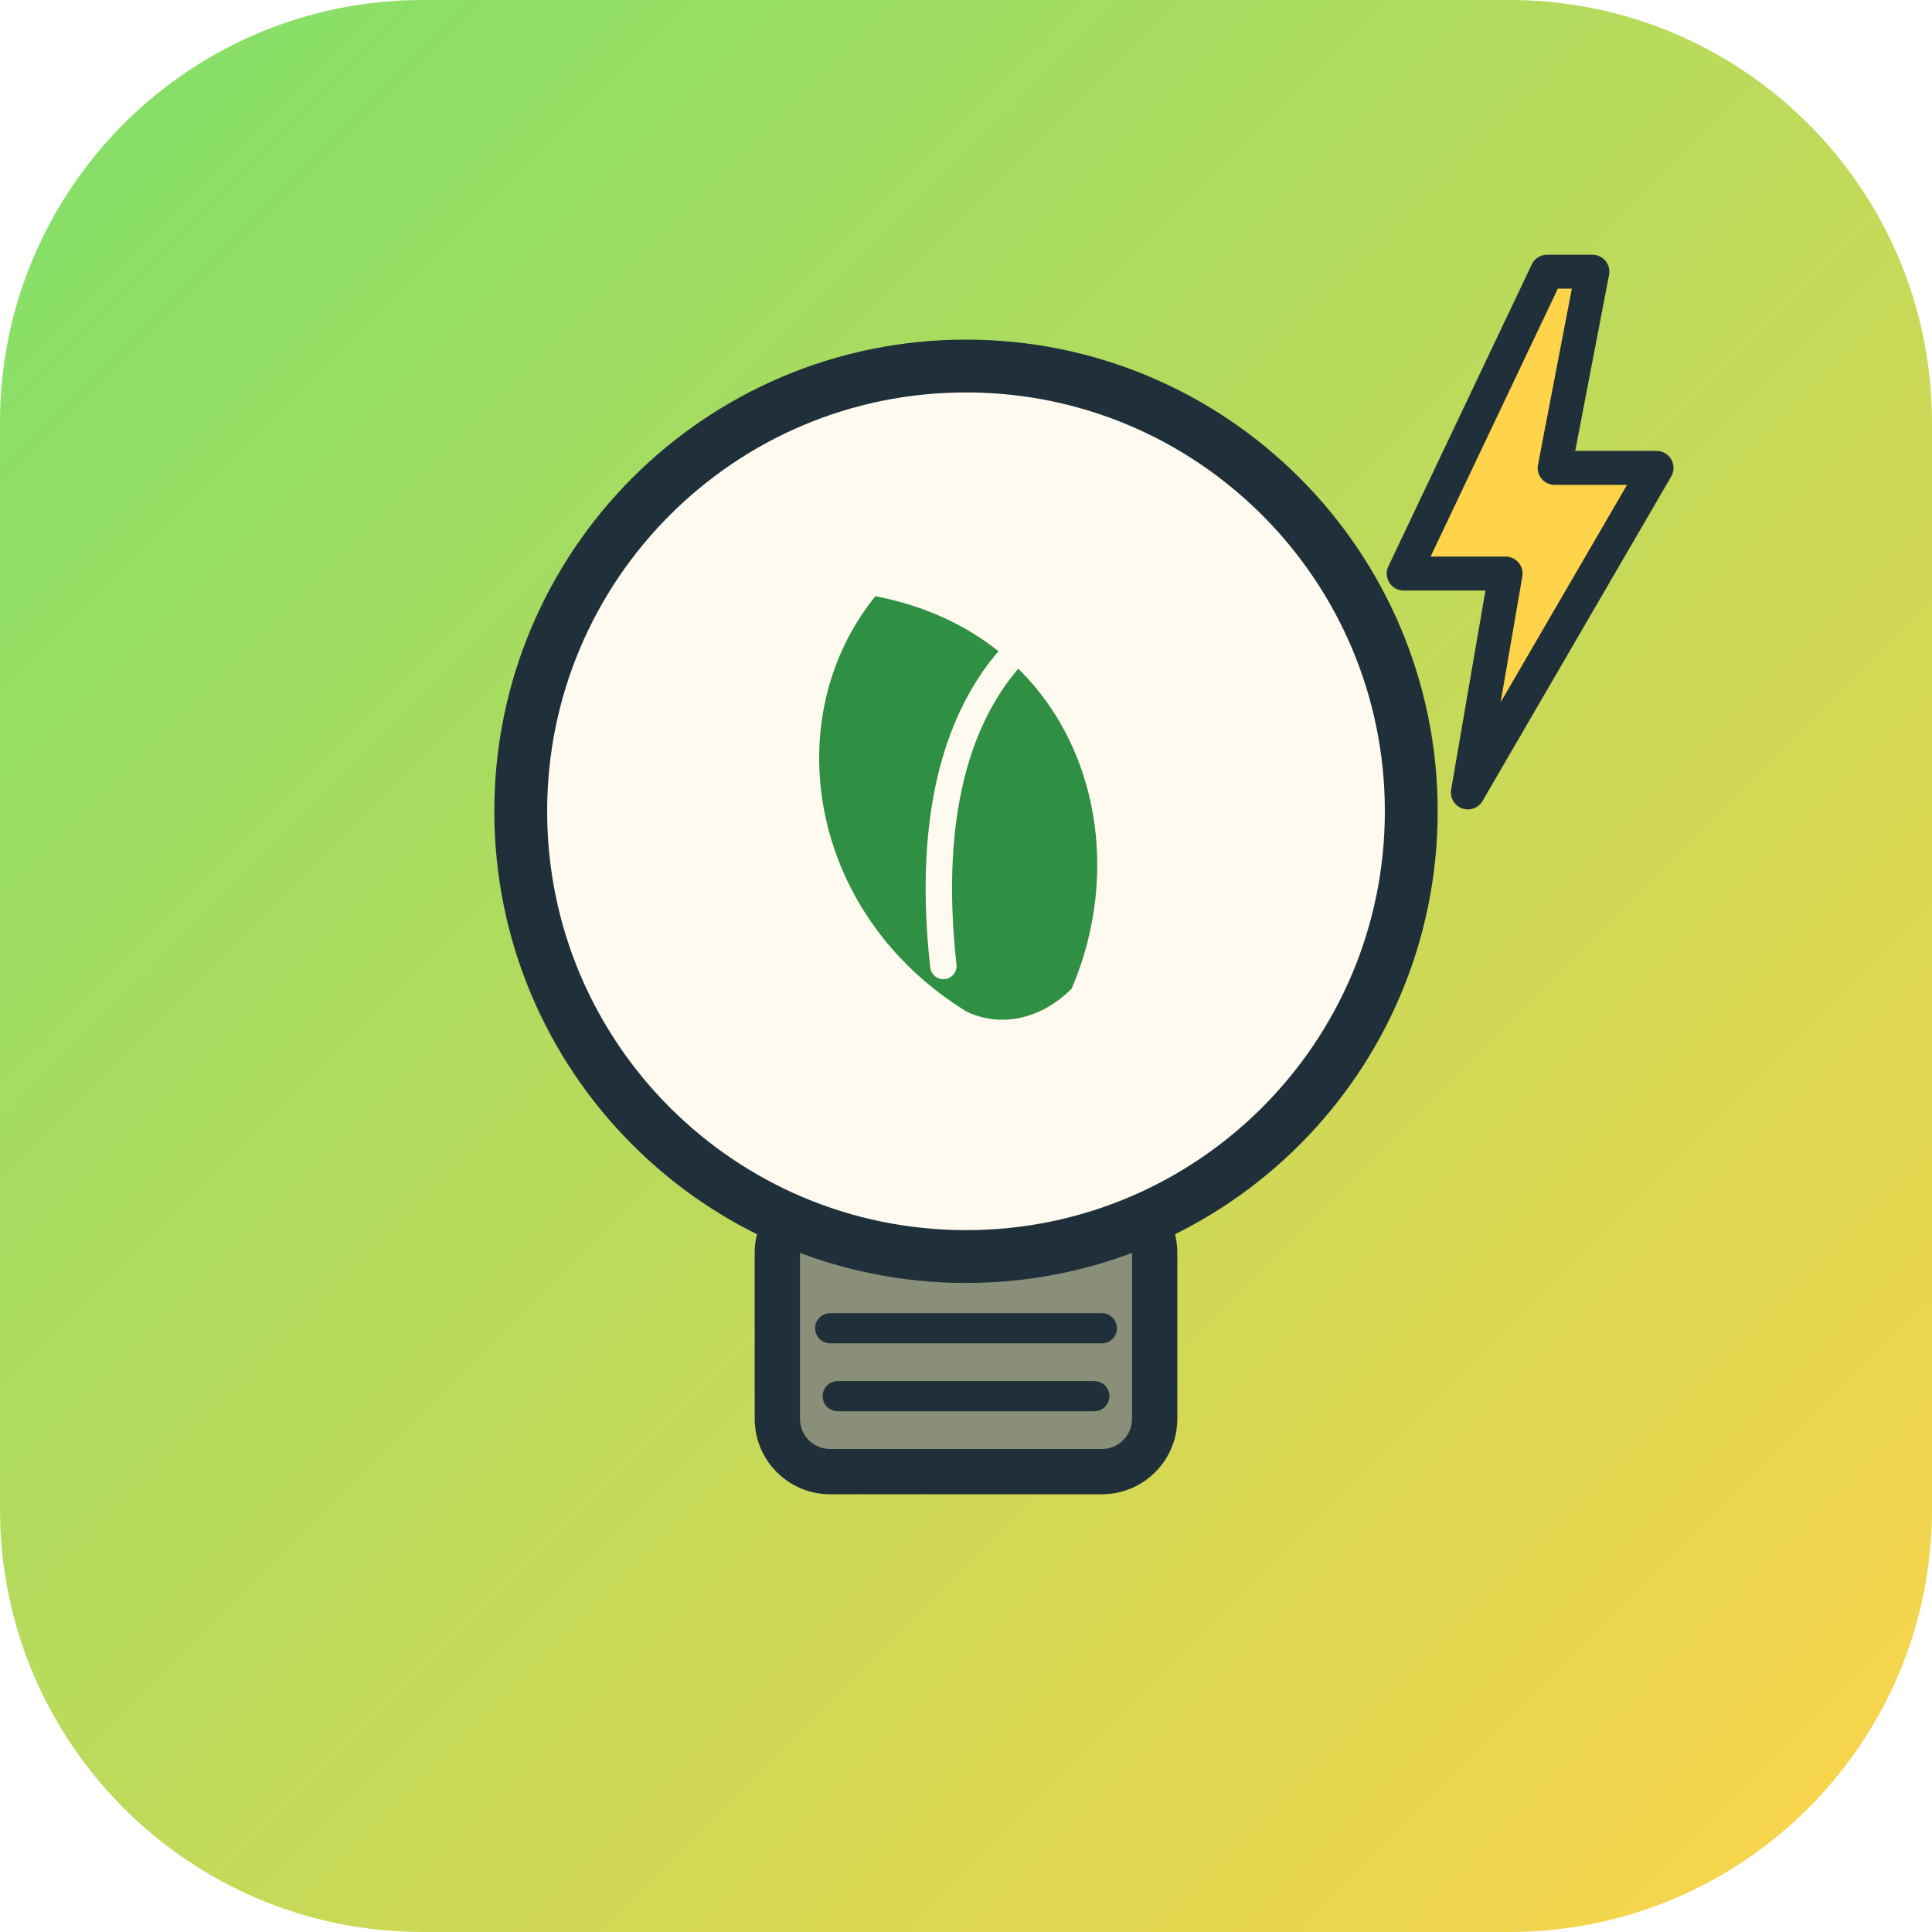
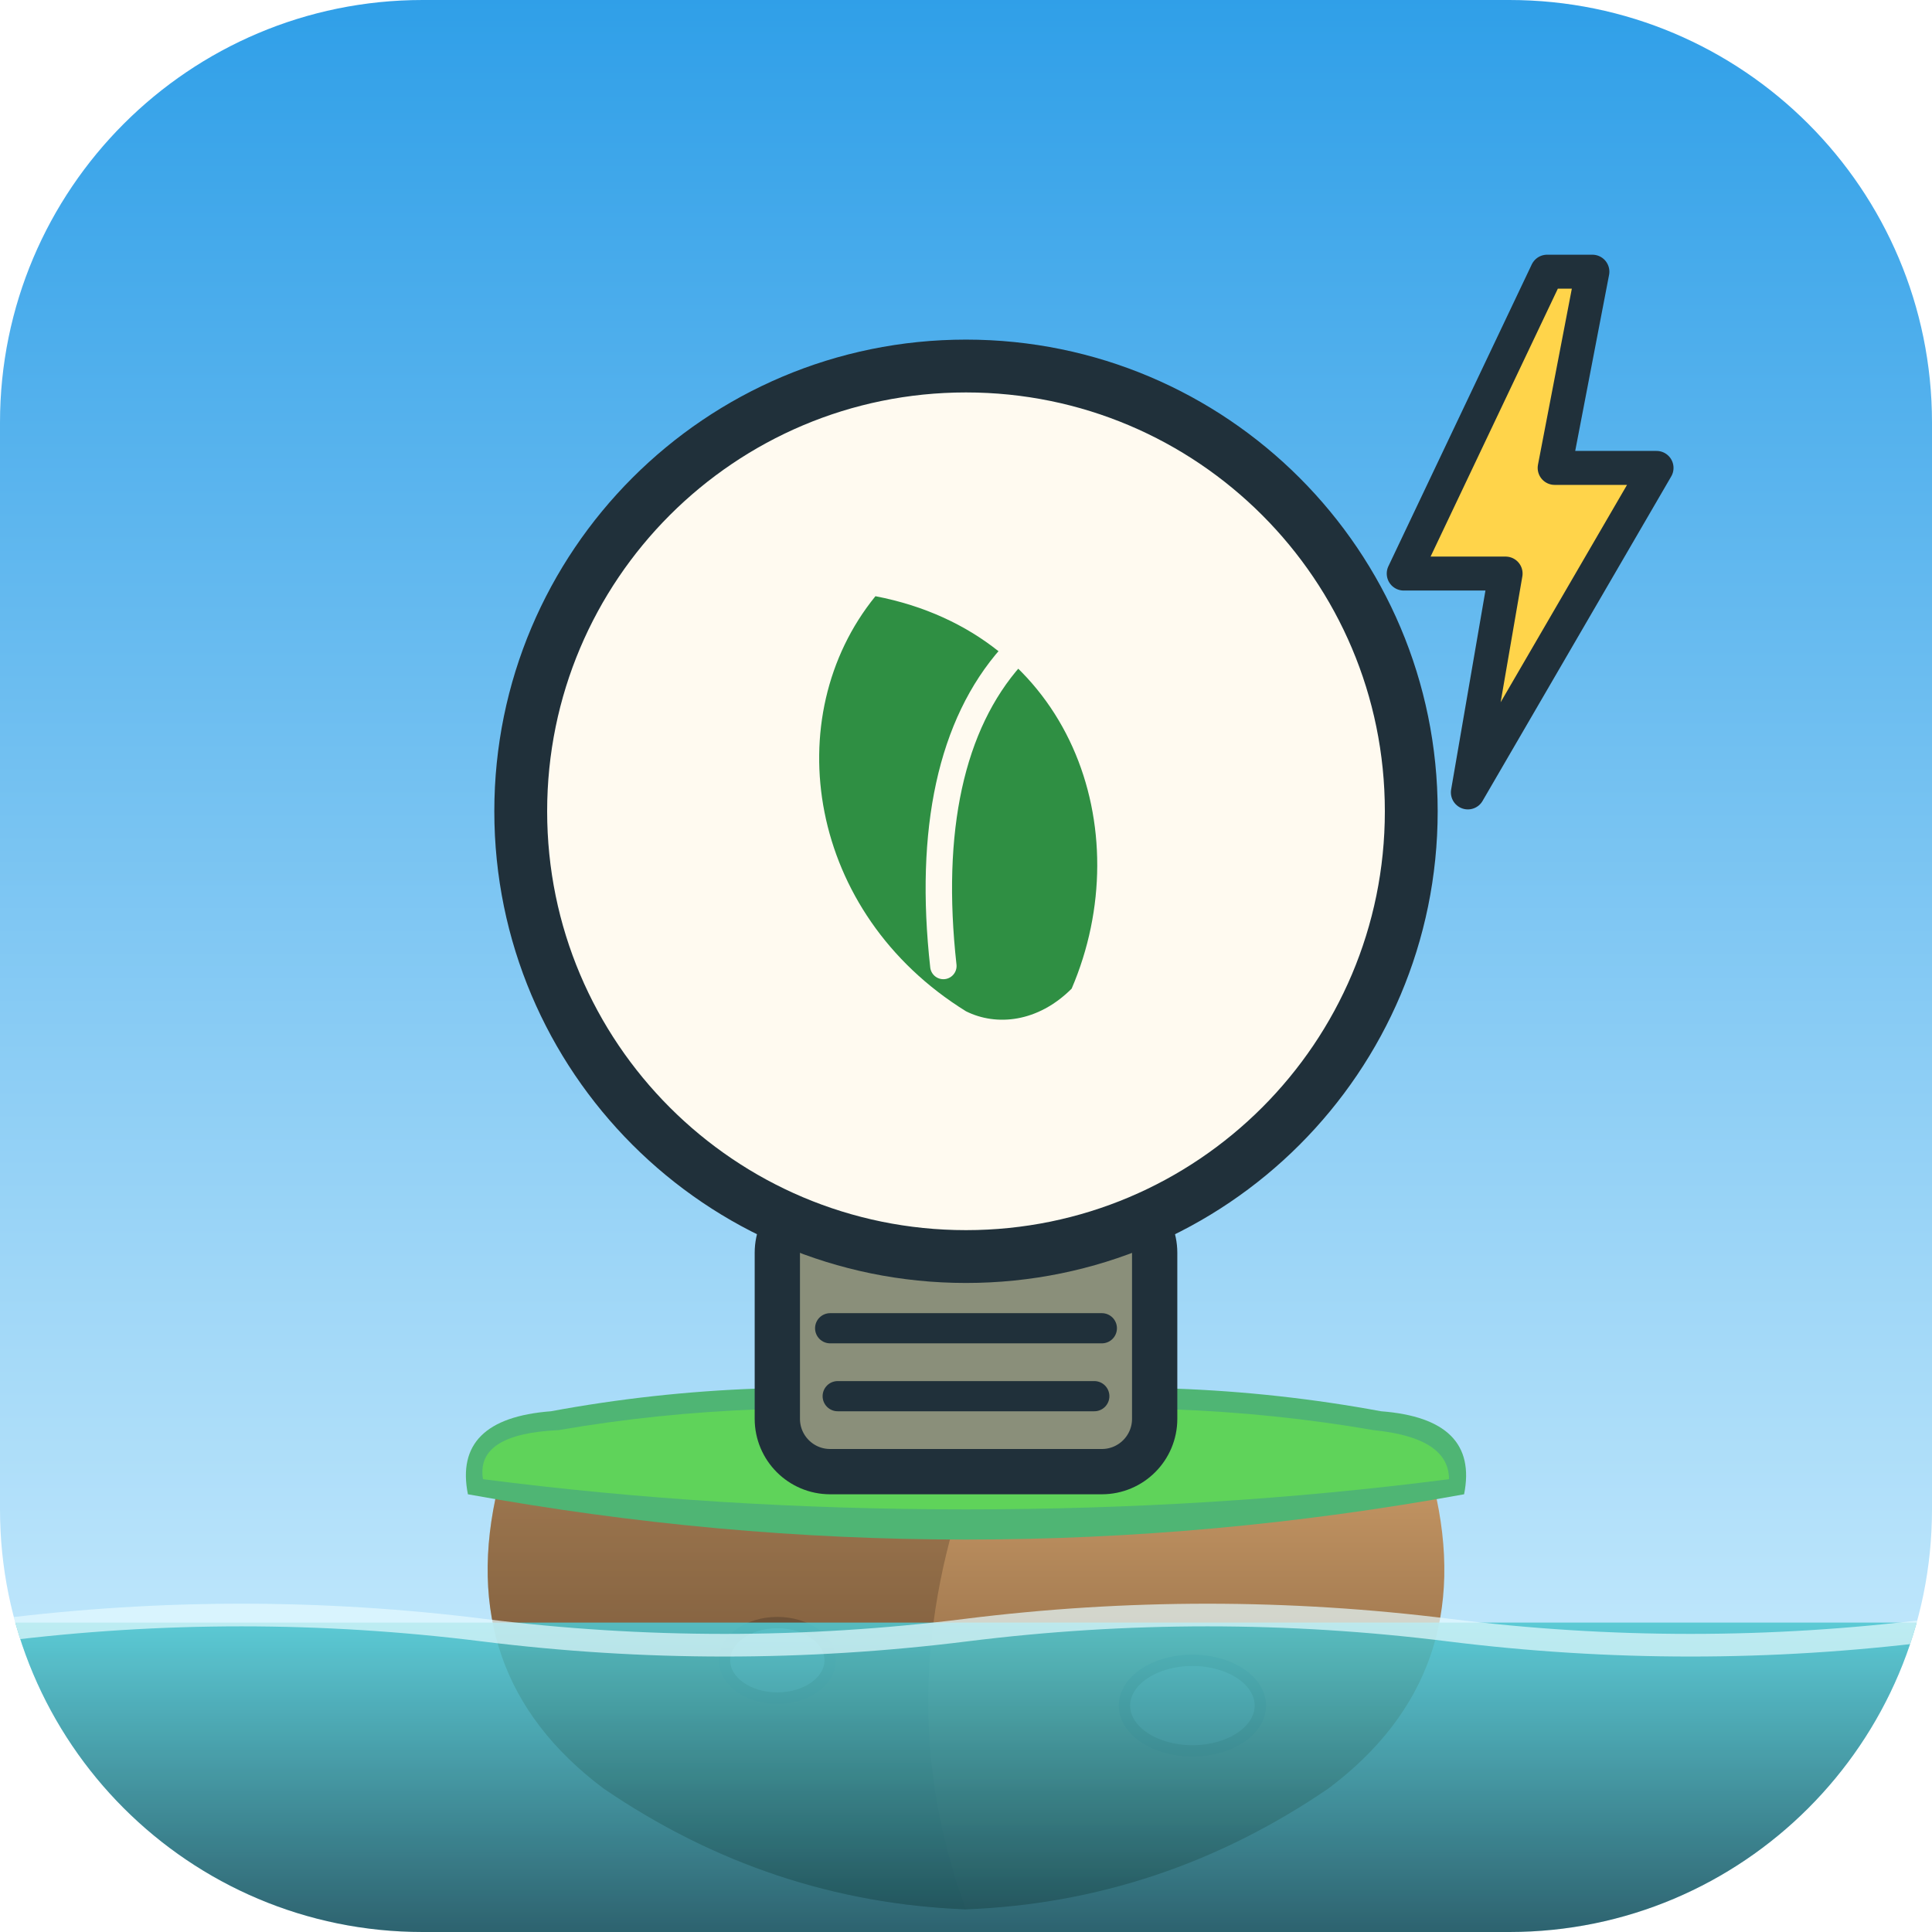
<svg xmlns="http://www.w3.org/2000/svg" width="512" height="512" viewBox="0 0 512 512">
  <defs>
-     <linearGradient id="bg" x1="0" y1="0" x2="1" y2="1">
-       <stop offset="0" stop-color="#7ee06a" />
-       <stop offset="1" stop-color="#ffd44a" />
+     <linearGradient id="sky" x1="0" y1="0" x2="0" y2="1">
+       <stop offset="0" stop-color="#2f9fe8" />
+       <stop offset="1" stop-color="#d8f3ff" />
    </linearGradient>
+     <linearGradient id="sea" x1="0" y1="0" x2="0" y2="1">
+       <stop offset="0" stop-color="#4fc6cf" />
+       <stop offset="1" stop-color="#17505c" />
+     </linearGradient>
+     <linearGradient id="soil" x1="0" y1="0" x2="0" y2="1">
+       <stop offset="0" stop-color="#c29462" />
+       <stop offset="1" stop-color="#6a4b31" />
+     </linearGradient>
+     <clipPath id="tile">
+       <rect width="512" height="512" rx="112" />
+     </clipPath>
  </defs>
-   <rect width="512" height="512" rx="112" fill="url(#bg)" />
+   <g clip-path="url(#tile)">
+     <rect width="512" height="512" fill="url(#sky)" />
+     <path d="M132 394 L380 394 Q392 444 352 474 Q308 504 256 506 Q204 504 160 474 Q120 444 132 394 Z" fill="url(#soil)" />
+     <path d="M256 394 L132 394 Q120 444 160 474 Q204 504 256 506 Q236 452 256 394 Z" fill="#3a2818" opacity="0.28" />
+     <ellipse cx="206" cy="440" rx="14" ry="10" fill="#a39d93" stroke="#6e5238" stroke-width="3" />
+     <ellipse cx="316" cy="452" rx="18" ry="12" fill="#a39d93" stroke="#6e5238" stroke-width="3" />
+     <rect y="430" width="512" height="82" fill="url(#sea)" opacity="0.88" />
+     <path d="M0 432 Q64 424 128 432 T256 432 T384 432 T512 432" fill="none" stroke="#e6fbff" stroke-width="6" opacity="0.7" />
+     <path d="M124 396 Q120 376 146 374 Q200 364 256 370 Q312 364 366 374 Q392 376 388 396 Q322 408 256 408 Q190 408 124 396 Z" fill="#4fb574" />
+     <path d="M128 392 Q126 380 148 379 Q200 370 256 375 Q312 370 364 379 Q384 381 384 392 Q322 400 256 400 Q190 400 128 392 Z" fill="#5fd35a" />
+   </g>
  <rect x="206" y="318" width="100" height="72" rx="14" fill="#8a8f7a" stroke="#20303a" stroke-width="12" />
  <line x1="220" y1="352" x2="292" y2="352" stroke="#20303a" stroke-width="8" stroke-linecap="round" />
  <line x1="222" y1="370" x2="290" y2="370" stroke="#20303a" stroke-width="8" stroke-linecap="round" />
  <circle cx="256" cy="215" r="118" fill="#fffaf0" stroke="#20303a" stroke-width="14" />
  <path d="M256 268 C 214 242 206 190 232 158 C 284 168 302 220 284 262 C 275 271 264 272 256 268 Z" fill="#2f8f43" />
  <path d="M250 256 C 246 220 252 192 268 174" fill="none" stroke="#fffaf0" stroke-width="7" stroke-linecap="round" />
  <path d="M410 72 L372 152 h27 l-10 58 50 -86 h-27 l10 -52 Z" fill="#ffd44a" stroke="#20303a" stroke-width="9" stroke-linejoin="round" />
</svg>
